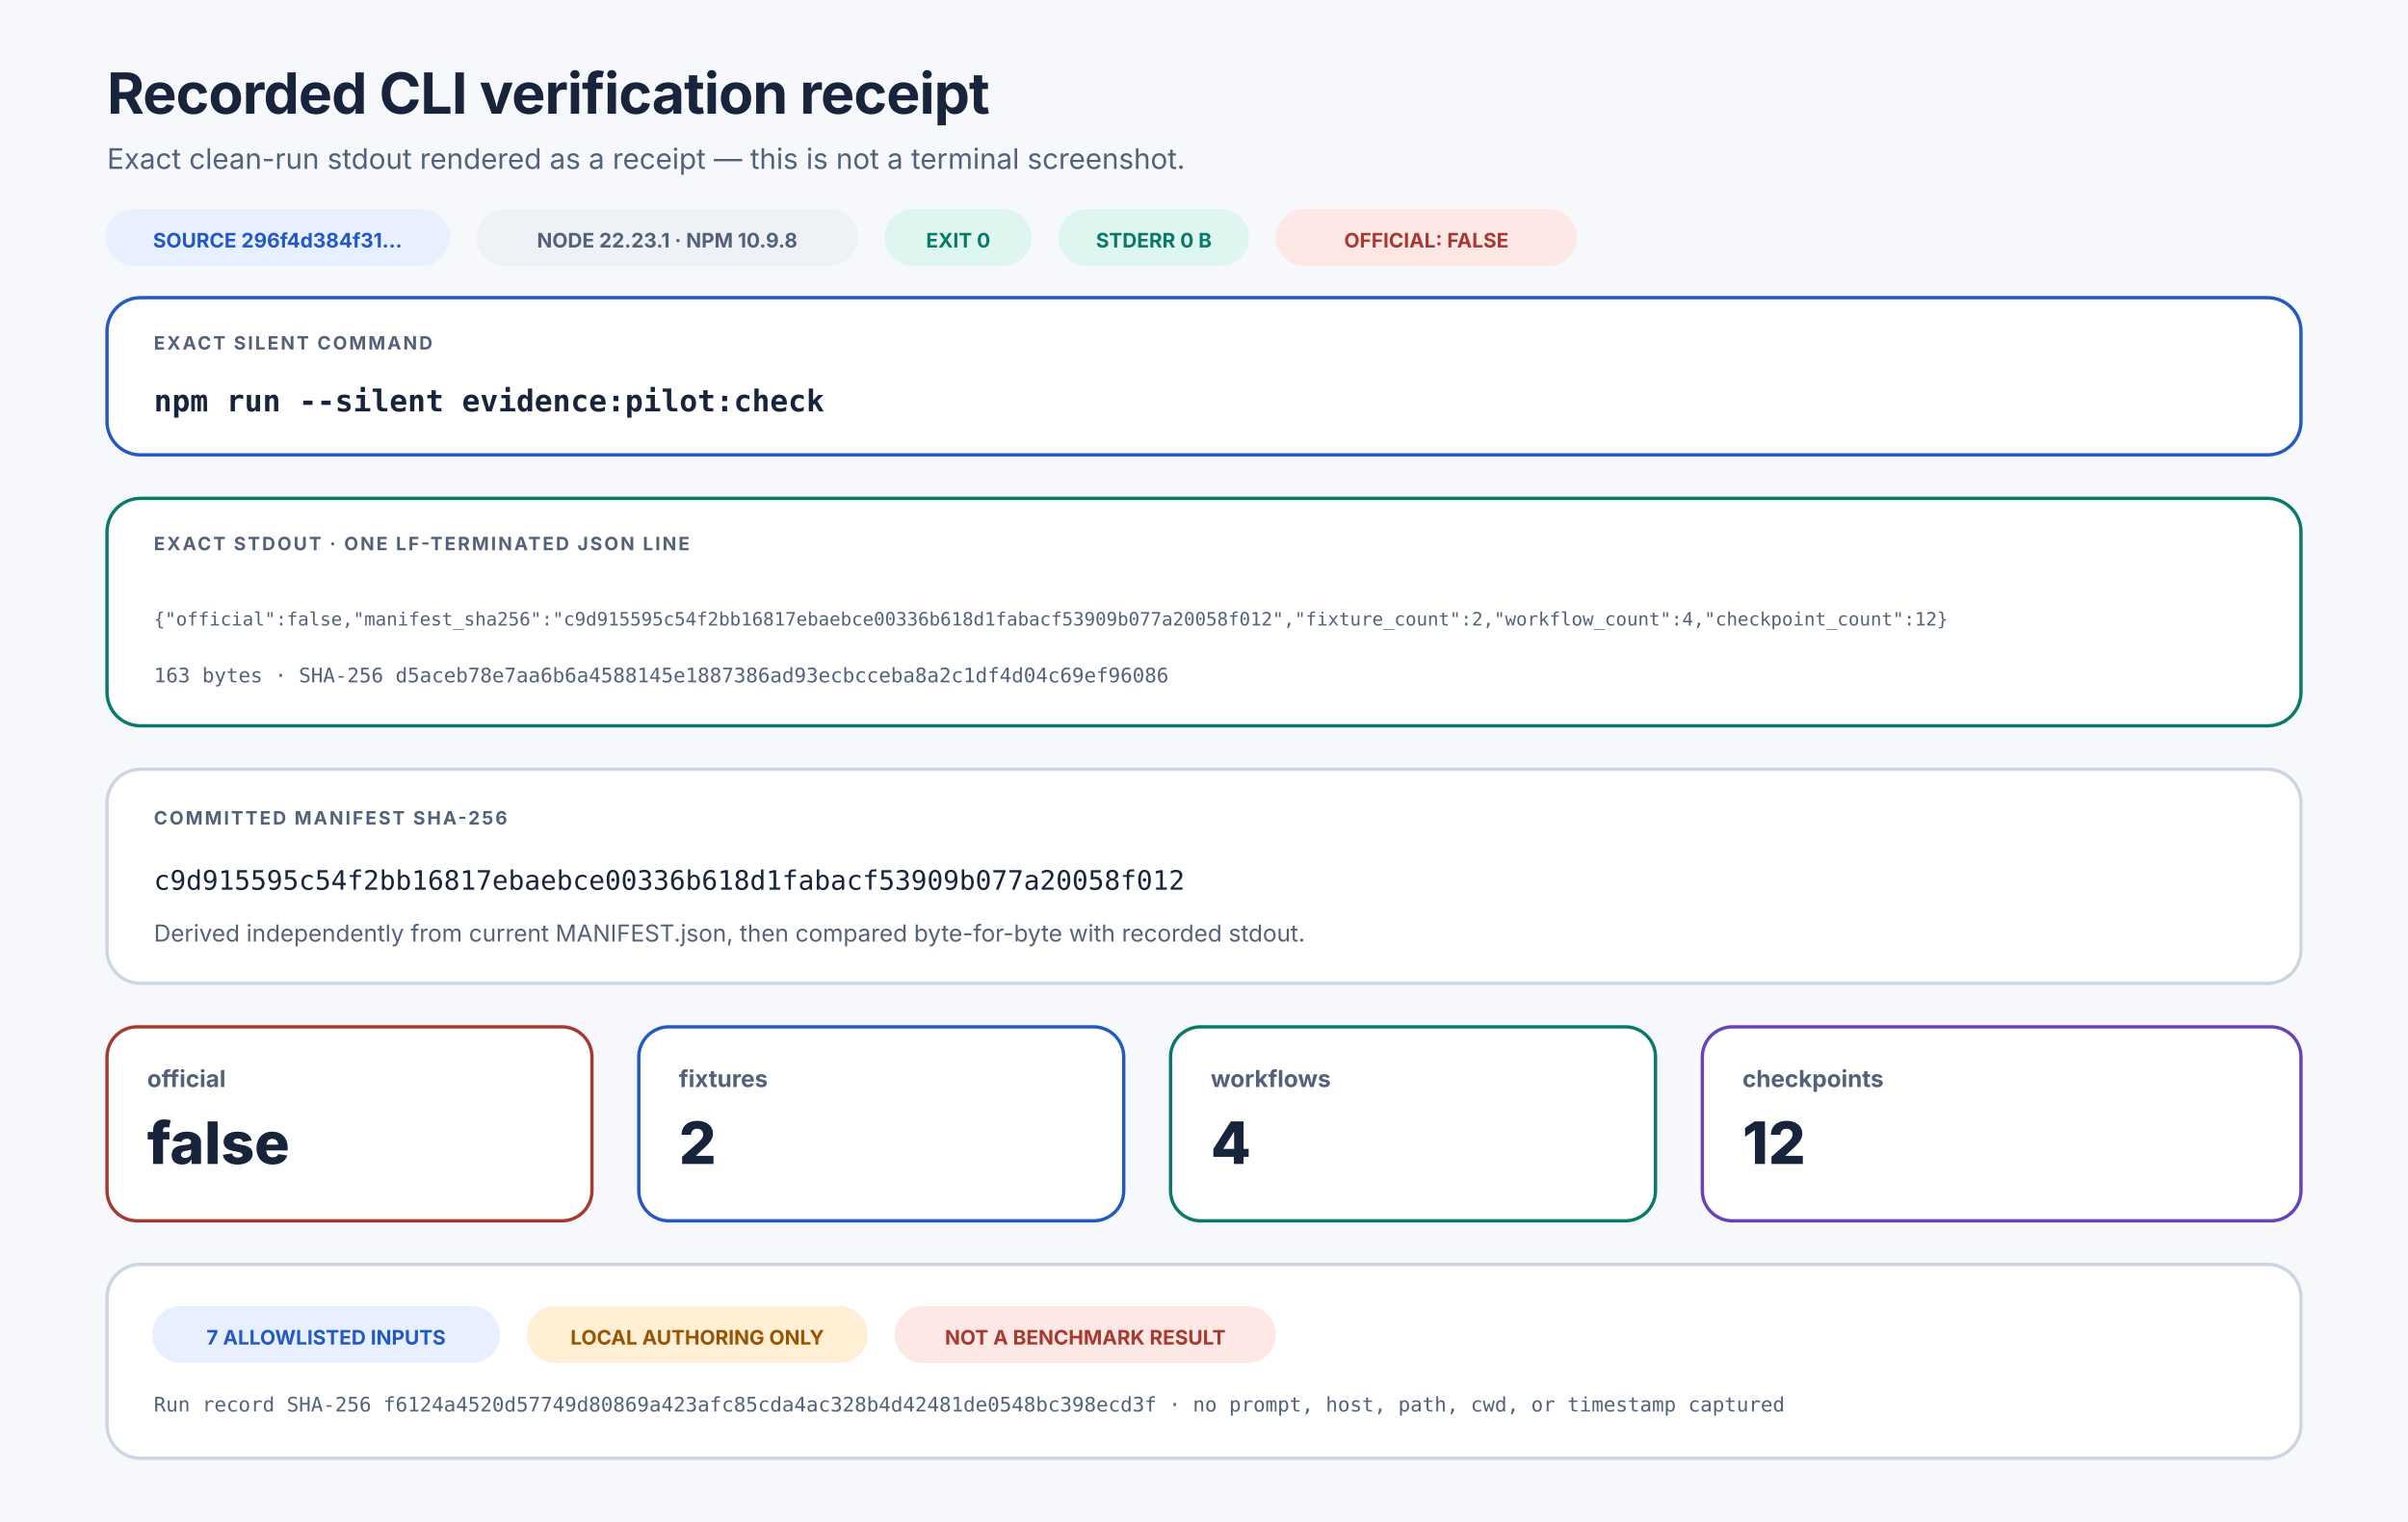
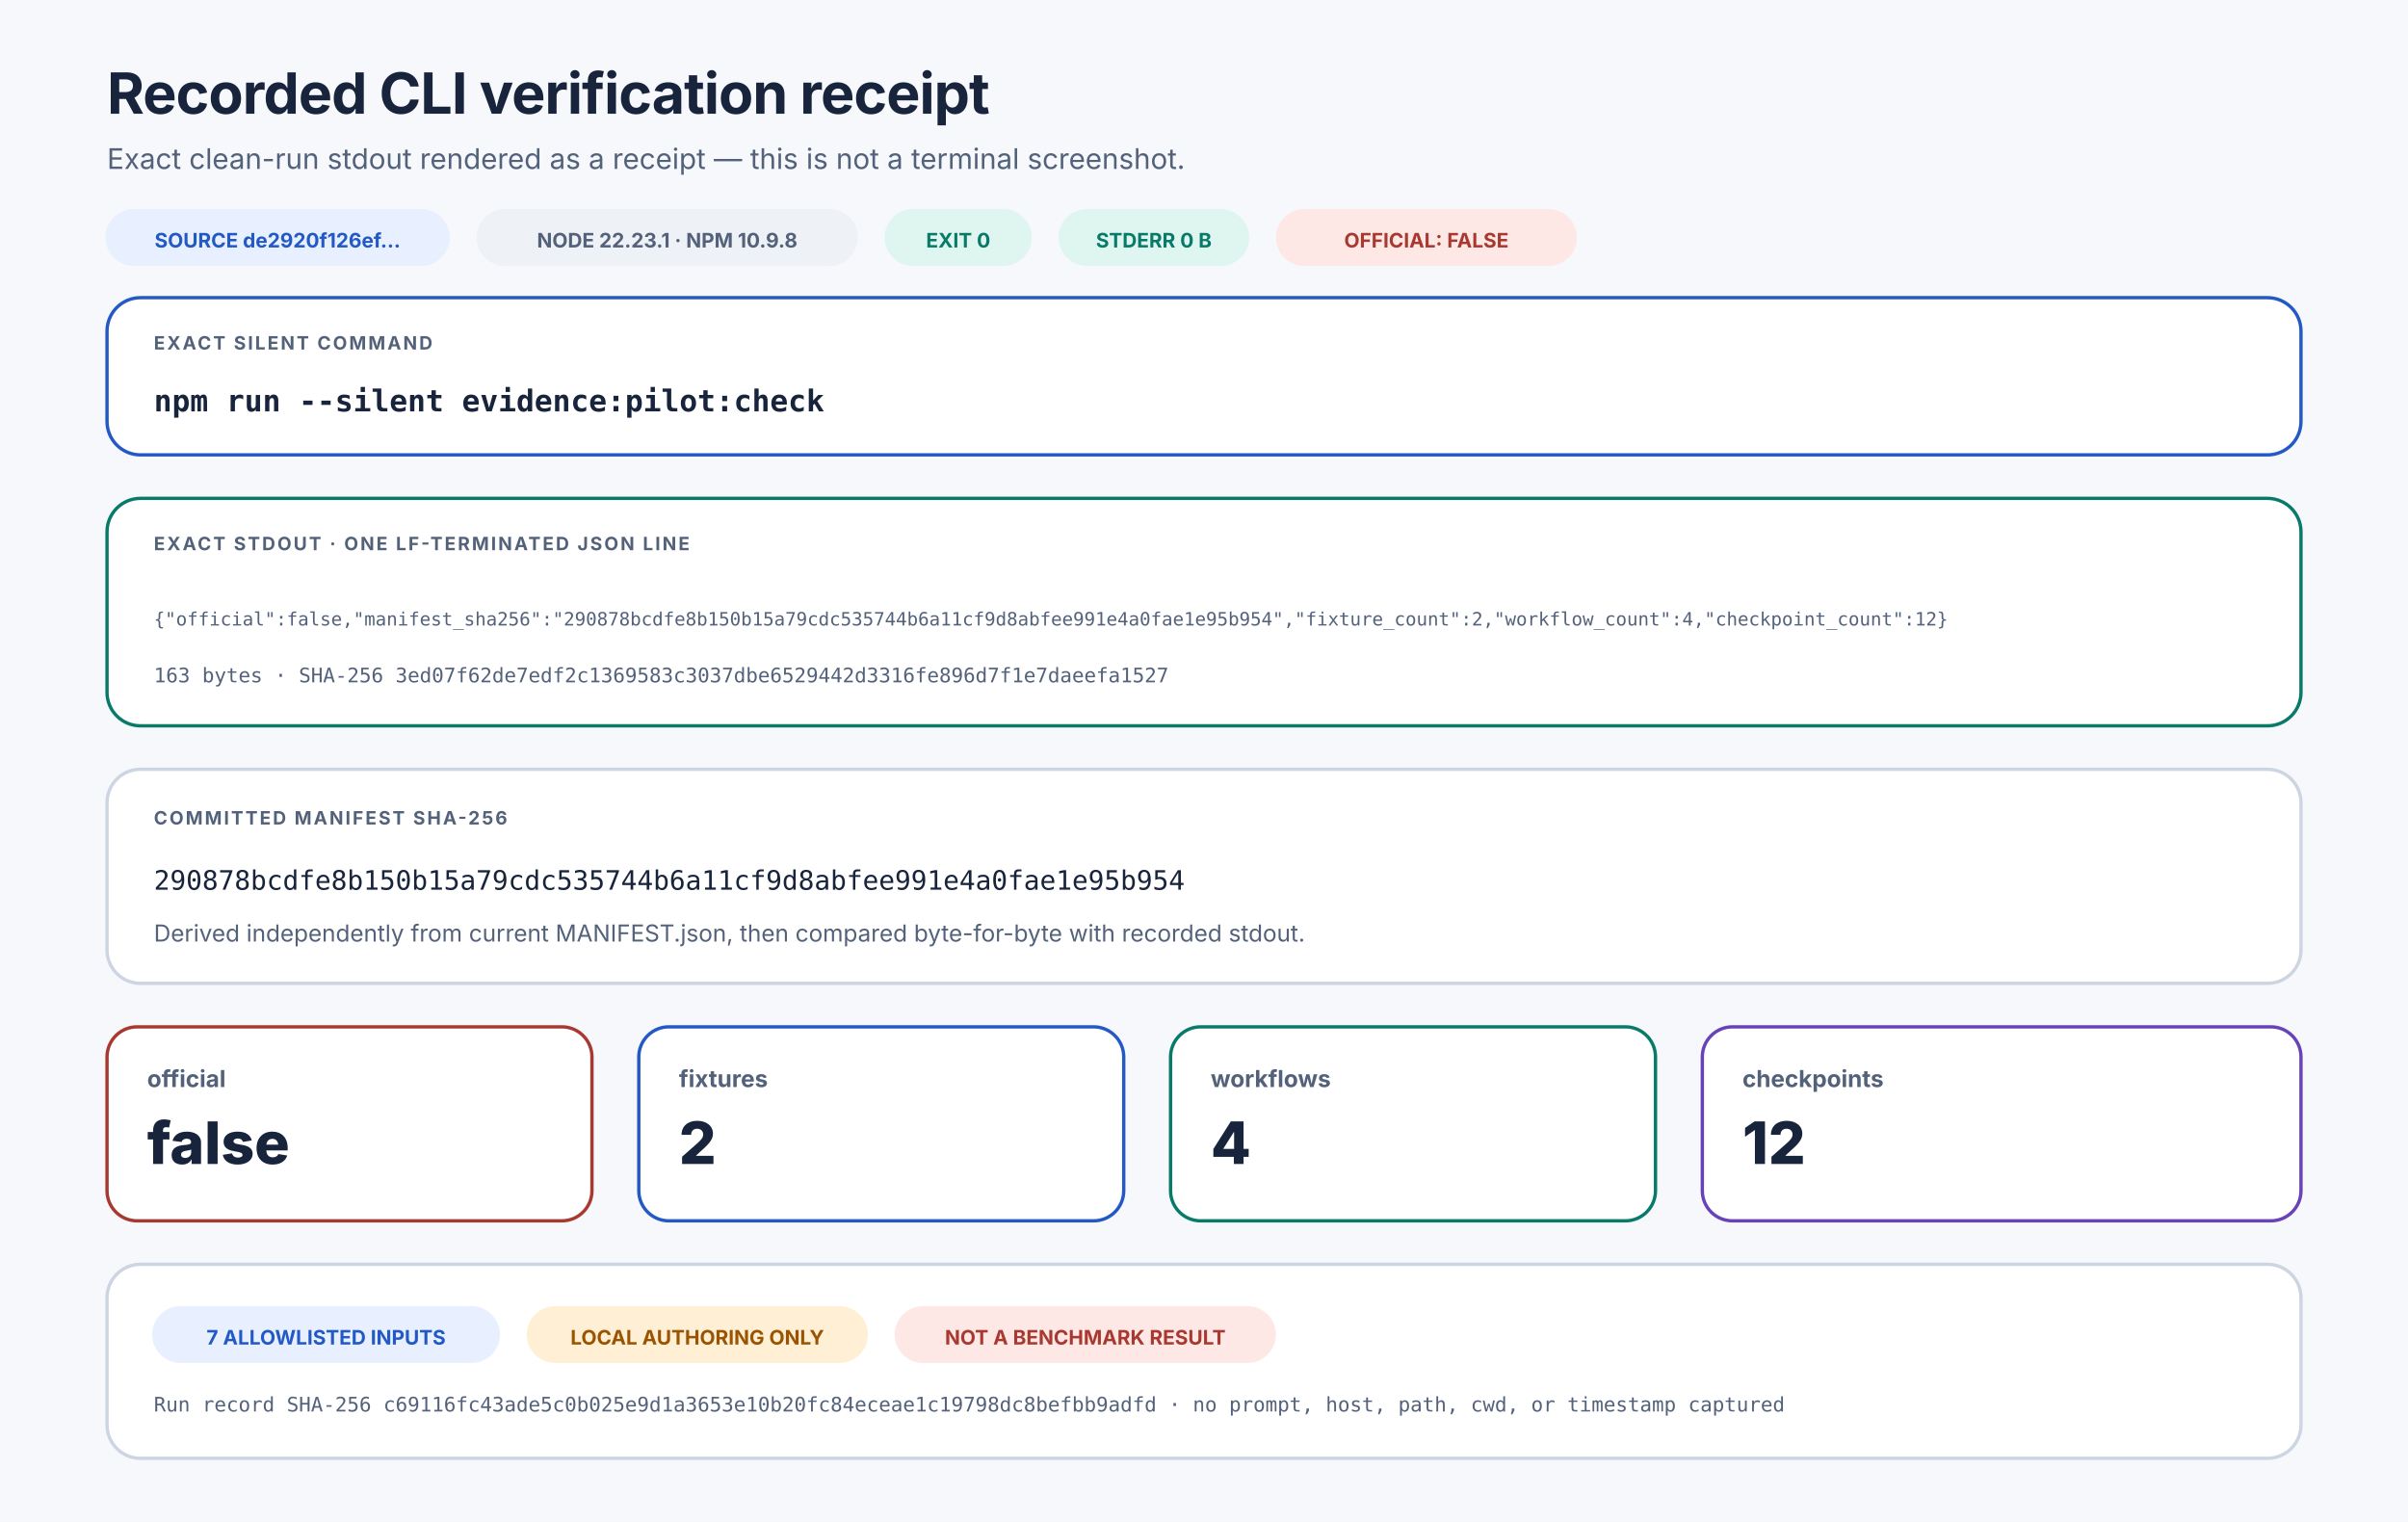
<svg xmlns="http://www.w3.org/2000/svg" viewBox="0 0 1440 910" width="1440" height="910" role="img" aria-labelledby="cli-evidence-verification-title cli-evidence-verification-desc">
  <style>
    text { font-family: Inter, "Segoe UI", Arial, sans-serif; fill: #18243C; }
    .title { font-size: 34px; font-weight: 750; letter-spacing: -0.5px; }
    .subtitle { font-size: 17px; fill: #53627A; }
    .section { font-size: 21px; font-weight: 720; }
    .node-title { font-size: 18px; font-weight: 720; }
    .body { font-size: 16px; }
    .small { font-size: 14px; fill: #53627A; }
    .tiny { font-size: 12px; fill: #53627A; }
    .eyebrow { font-size: 11px; font-weight: 750; fill: #53627A; letter-spacing: 1.2px; }
    .pill { font-size: 12px; font-weight: 750; }
    .metric { font-size: 35px; font-weight: 780; }
    .metric-label { font-size: 14px; font-weight: 650; fill: #53627A; }
    .axis { font-size: 12px; fill: #53627A; }
    .bar-value { font-size: 12px; font-weight: 720; }
    .inverse { fill: #FFFFFF; }
  </style>
  <rect width="1440" height="910" fill="#F6F8FC" />
  <text x="64" y="68" class="title">Recorded CLI verification receipt</text>
  <text x="64" y="101" class="subtitle">Exact clean-run stdout rendered as a receipt — this is not a terminal screenshot.</text>
  <rect x="64" y="126" width="204" height="32" rx="16" fill="#E8F0FF" stroke="#E8F0FF" stroke-width="2" />
-   <text x="166" y="148" class="pill" text-anchor="middle" style="fill:#2359C4">SOURCE 296f4d384f31…</text>
+   <text x="166" y="148" class="pill" text-anchor="middle" style="fill:#2359C4">SOURCE de2920f126ef…</text>
  <rect x="286" y="126" width="226" height="32" rx="16" fill="#EEF1F6" stroke="#EEF1F6" stroke-width="2" />
  <text x="399" y="148" class="pill" text-anchor="middle" style="fill:#53627A">NODE 22.23.1 · NPM 10.9.8</text>
  <rect x="530" y="126" width="86" height="32" rx="16" fill="#DFF5F0" stroke="#DFF5F0" stroke-width="2" />
  <text x="573" y="148" class="pill" text-anchor="middle" style="fill:#087A6A">EXIT 0</text>
  <rect x="634" y="126" width="112" height="32" rx="16" fill="#DFF5F0" stroke="#DFF5F0" stroke-width="2" />
  <text x="690" y="148" class="pill" text-anchor="middle" style="fill:#087A6A">STDERR 0 B</text>
  <rect x="764" y="126" width="178" height="32" rx="16" fill="#FDE8E6" stroke="#FDE8E6" stroke-width="2" />
  <text x="853" y="148" class="pill" text-anchor="middle" style="fill:#A83930">OFFICIAL: FALSE</text>
  <rect x="64" y="178" width="1312" height="94" rx="20" fill="#FFFFFF" stroke="#2359C4" stroke-width="2" />
  <text x="92" y="209" class="eyebrow">EXACT SILENT COMMAND</text>
  <text x="92" y="246" class="node-title" style="font-family:ui-monospace, SFMono-Regular, Menlo, Consolas, monospace">npm run --silent evidence:pilot:check</text>
  <rect x="64" y="298" width="1312" height="136" rx="20" fill="#FFFFFF" stroke="#087A6A" stroke-width="2" />
  <text x="92" y="329" class="eyebrow">EXACT STDOUT · ONE LF-TERMINATED JSON LINE</text>
-   <text x="92" y="374" class="tiny" style="font-family:ui-monospace, SFMono-Regular, Menlo, Consolas, monospace; font-size:11px">{"official":false,"manifest_sha256":"c9d915595c54f2bb16817ebaebce00336b618d1fabacf53909b077a20058f012","fixture_count":2,"workflow_count":4,"checkpoint_count":12}</text>
-   <text x="92" y="408" class="tiny" style="font-family:ui-monospace, SFMono-Regular, Menlo, Consolas, monospace">163 bytes · SHA-256 d5aceb78e7aa6b6a4588145e1887386ad93ecbcceba8a2c1df4d04c69ef96086</text>
+   <text x="92" y="374" class="tiny" style="font-family:ui-monospace, SFMono-Regular, Menlo, Consolas, monospace; font-size:11px">{"official":false,"manifest_sha256":"290878bcdfe8b150b15a79cdc535744b6a11cf9d8abfee991e4a0fae1e95b954","fixture_count":2,"workflow_count":4,"checkpoint_count":12}</text>
+   <text x="92" y="408" class="tiny" style="font-family:ui-monospace, SFMono-Regular, Menlo, Consolas, monospace">163 bytes · SHA-256 3ed07f62de7edf2c1369583c3037dbe6529442d3316fe896d7f1e7daeefa1527</text>
  <rect x="64" y="460" width="1312" height="128" rx="20" fill="#FFFFFF" stroke="#CDD5E3" stroke-width="2" />
  <text x="92" y="493" class="eyebrow">COMMITTED MANIFEST SHA-256</text>
-   <text x="92" y="532" class="body" style="font-family:ui-monospace, SFMono-Regular, Menlo, Consolas, monospace">c9d915595c54f2bb16817ebaebce00336b618d1fabacf53909b077a20058f012</text>
+   <text x="92" y="532" class="body" style="font-family:ui-monospace, SFMono-Regular, Menlo, Consolas, monospace">290878bcdfe8b150b15a79cdc535744b6a11cf9d8abfee991e4a0fae1e95b954</text>
  <text x="92" y="563" class="small">Derived independently from current MANIFEST.json, then compared byte-for-byte with recorded stdout.</text>
  <rect x="64" y="614" width="290" height="116" rx="18" fill="#FFFFFF" stroke="#A83930" stroke-width="2" />
  <text x="88" y="650" class="metric-label">official</text>
  <text x="88" y="696" class="metric">false</text>
  <rect x="382" y="614" width="290" height="116" rx="18" fill="#FFFFFF" stroke="#2359C4" stroke-width="2" />
  <text x="406" y="650" class="metric-label">fixtures</text>
  <text x="406" y="696" class="metric">2</text>
  <rect x="700" y="614" width="290" height="116" rx="18" fill="#FFFFFF" stroke="#087A6A" stroke-width="2" />
  <text x="724" y="650" class="metric-label">workflows</text>
  <text x="724" y="696" class="metric">4</text>
  <rect x="1018" y="614" width="358" height="116" rx="18" fill="#FFFFFF" stroke="#6842B8" stroke-width="2" />
  <text x="1042" y="650" class="metric-label">checkpoints</text>
  <text x="1042" y="696" class="metric">12</text>
  <rect x="64" y="756" width="1312" height="116" rx="20" fill="#FFFFFF" stroke="#CDD5E3" stroke-width="2" />
  <rect x="92" y="782" width="206" height="32" rx="16" fill="#E8F0FF" stroke="#E8F0FF" stroke-width="2" />
  <text x="195" y="804" class="pill" text-anchor="middle" style="fill:#2359C4">7 ALLOWLISTED INPUTS</text>
  <rect x="316" y="782" width="202" height="32" rx="16" fill="#FFF0D5" stroke="#FFF0D5" stroke-width="2" />
  <text x="417" y="804" class="pill" text-anchor="middle" style="fill:#9A5300">LOCAL AUTHORING ONLY</text>
  <rect x="536" y="782" width="226" height="32" rx="16" fill="#FDE8E6" stroke="#FDE8E6" stroke-width="2" />
  <text x="649" y="804" class="pill" text-anchor="middle" style="fill:#A83930">NOT A BENCHMARK RESULT</text>
-   <text x="92" y="844" class="tiny" style="font-family:ui-monospace, SFMono-Regular, Menlo, Consolas, monospace">Run record SHA-256 f6124a4520d57749d80869a423afc85cda4ac328b4d42481de0548bc398ecd3f · no prompt, host, path, cwd, or timestamp captured</text>
+   <text x="92" y="844" class="tiny" style="font-family:ui-monospace, SFMono-Regular, Menlo, Consolas, monospace">Run record SHA-256 c69116fc43ade5c0b025e9d1a3653e10b20fc84eceae1c19798dc8befbb9adfd · no prompt, host, path, cwd, or timestamp captured</text>
</svg>
